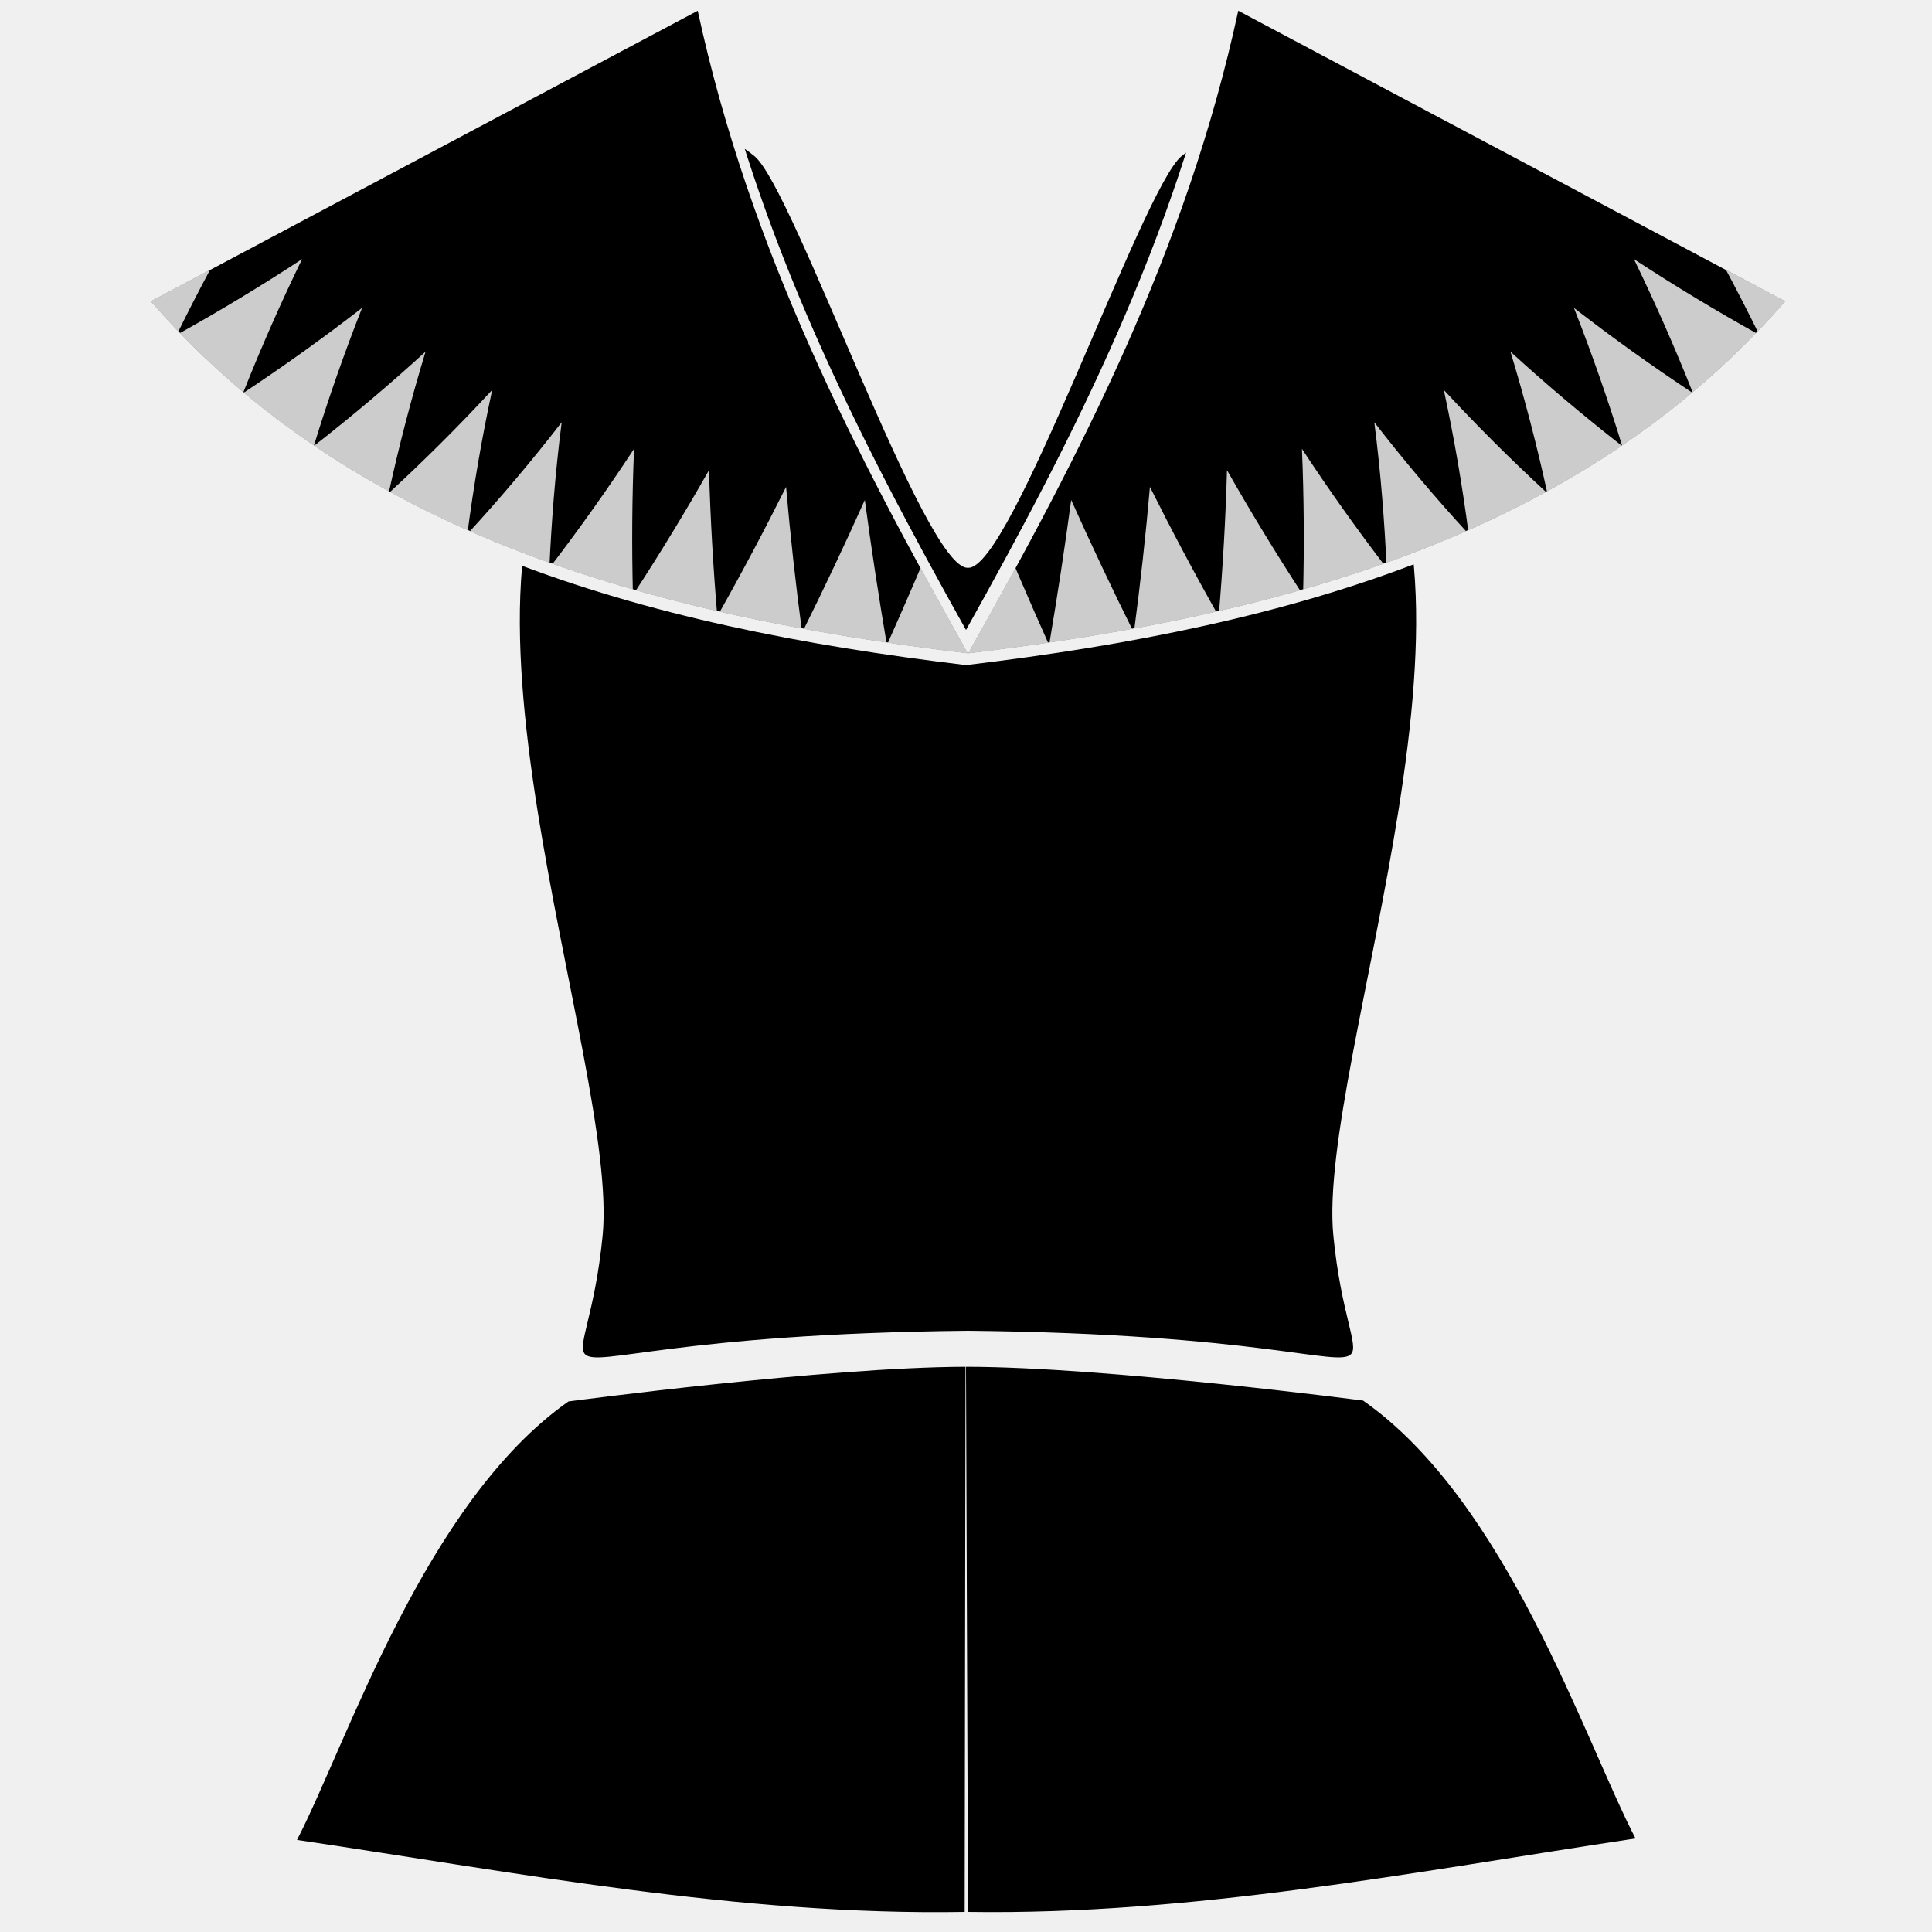
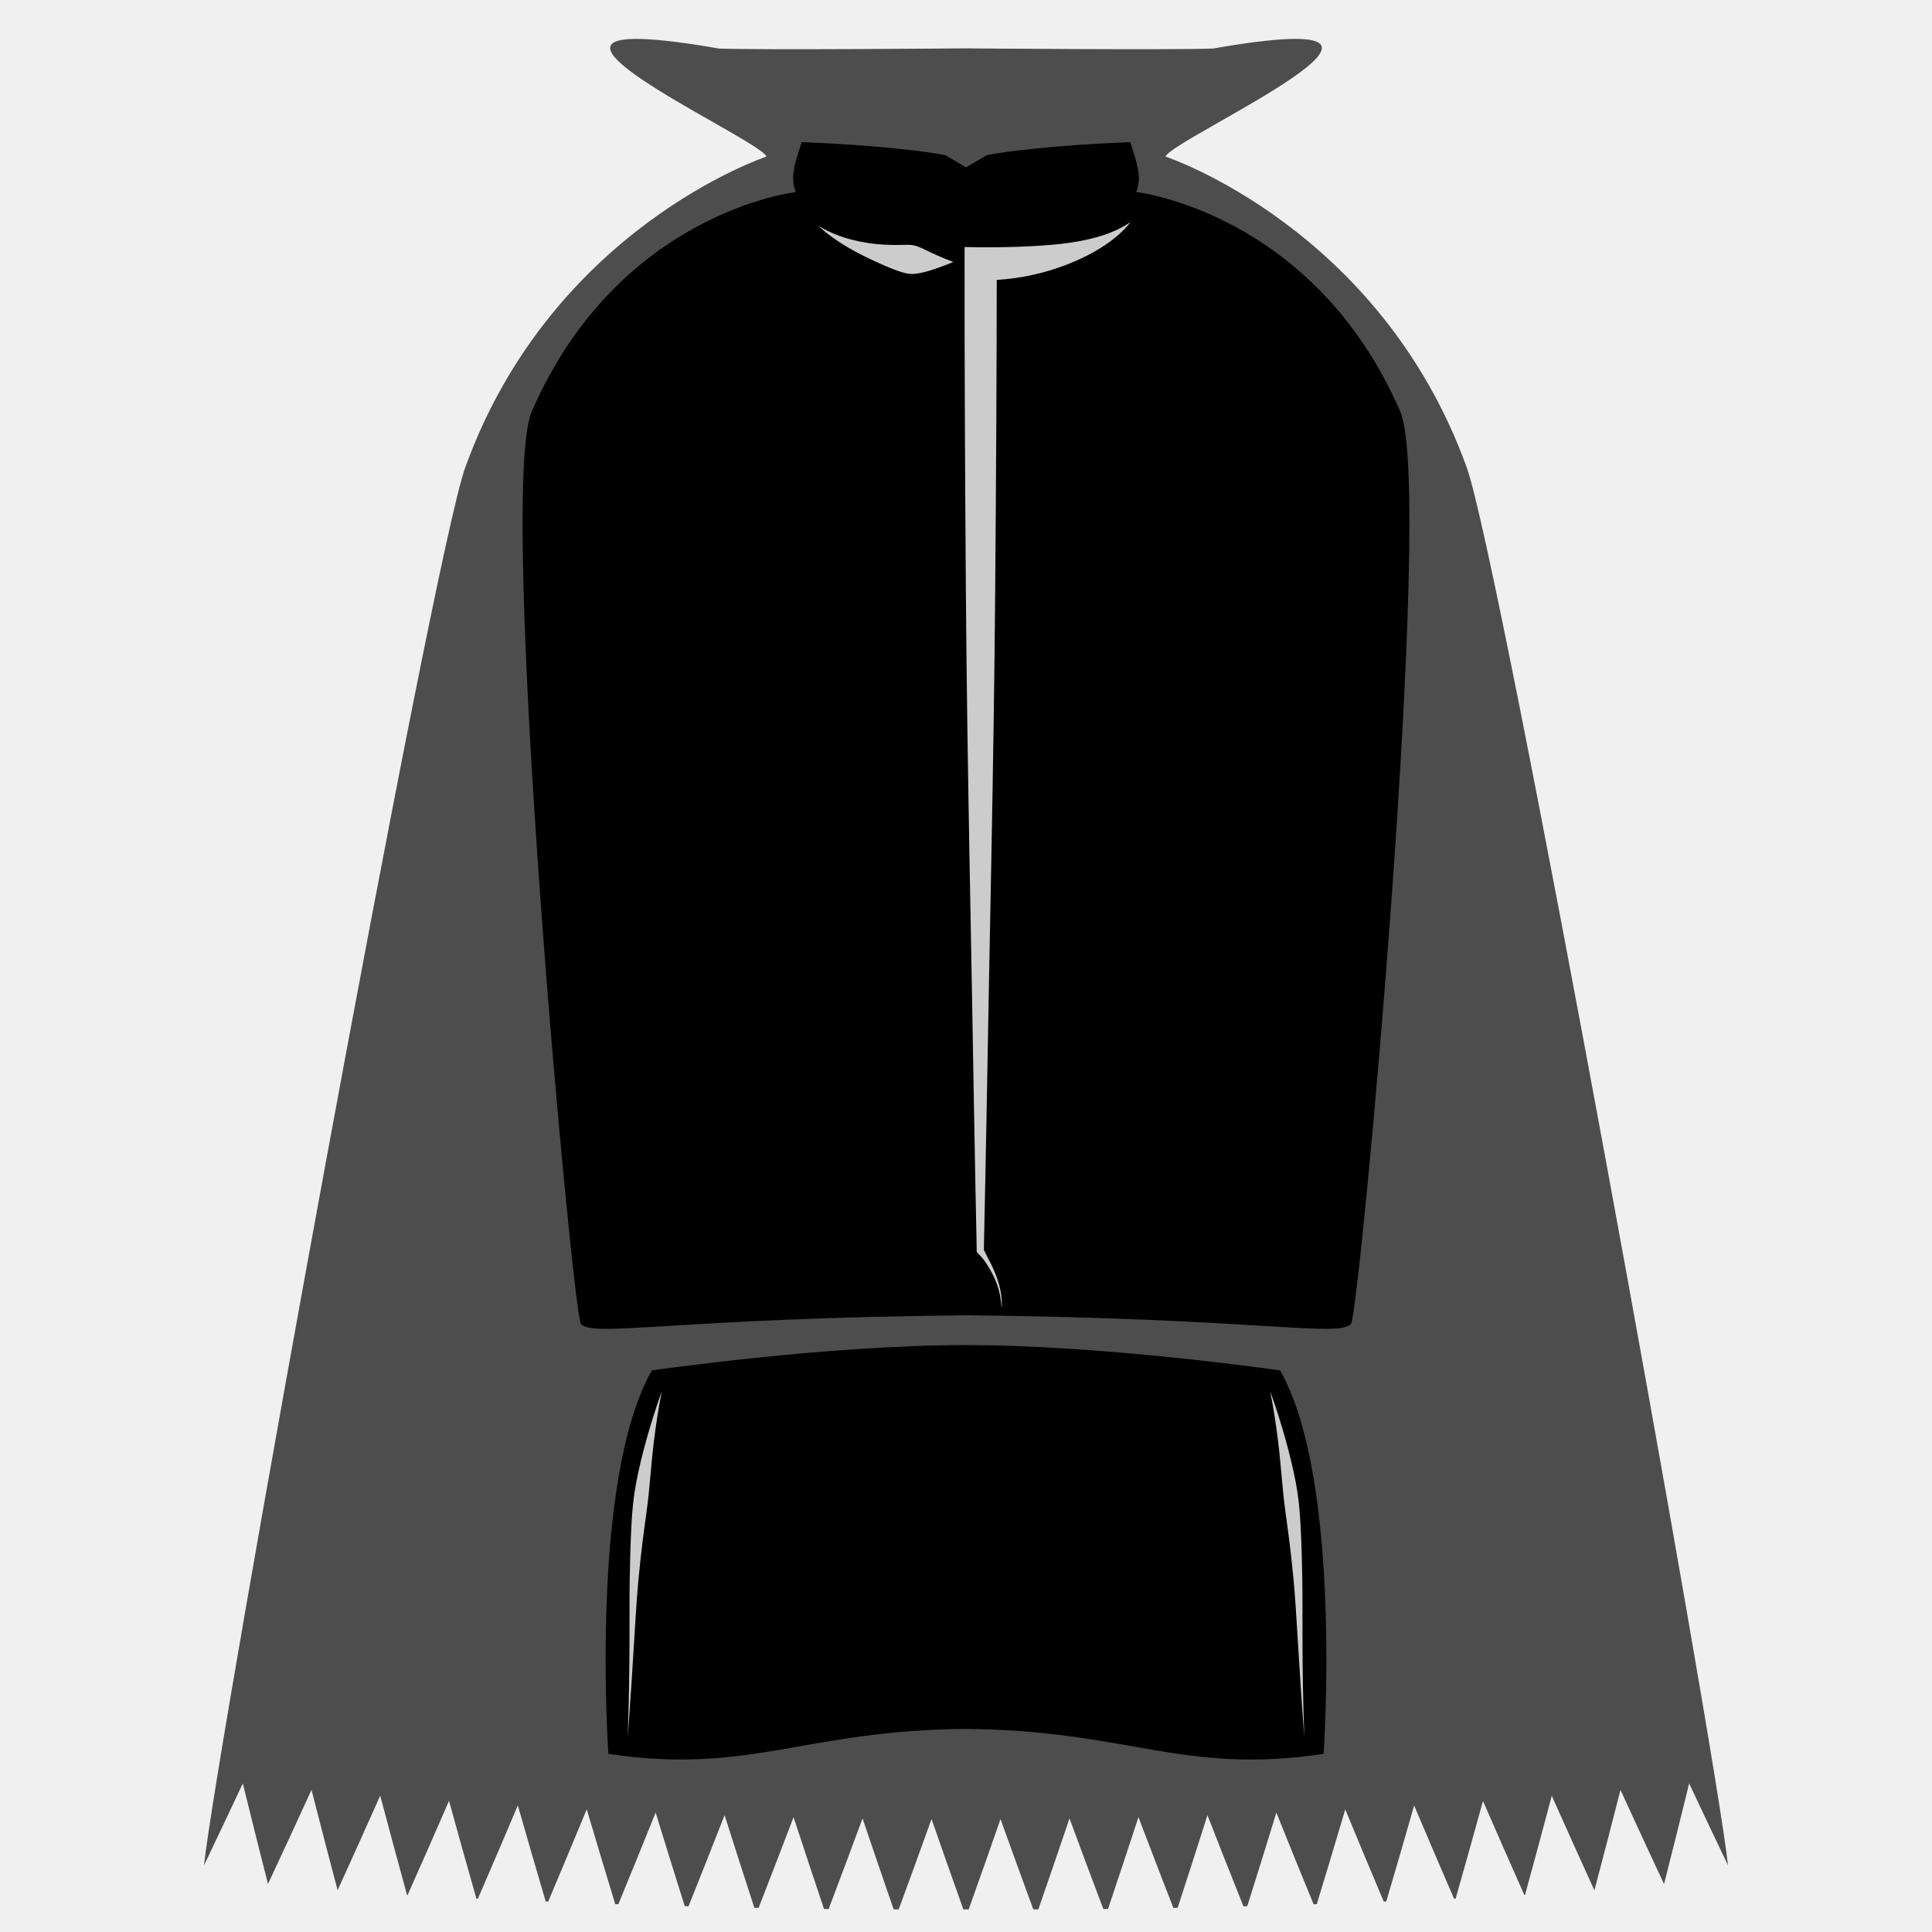
<svg xmlns="http://www.w3.org/2000/svg" xmlns:xlink="http://www.w3.org/1999/xlink" id="svg4689" version="1.1" viewBox="0 0 128 128" height="128" width="128">
  <defs id="defs4683">
    <linearGradient id="linearGradient887">
      <stop style="stop-color:#76d5a3;stop-opacity:1" offset="0" id="stop883" />
      <stop style="stop-color:#3cb215;stop-opacity:1" offset="1" id="stop885" />
    </linearGradient>
    <linearGradient xlink:href="#linearGradient887" id="linearGradient1023" gradientUnits="userSpaceOnUse" x1="25.958" y1="389.59" x2="25.958" y2="422.266" gradientTransform="translate(24.04163,0.3535534)" />
    <linearGradient id="linearGradient903-1">
      <stop style="stop-color:#6f6f6f;stop-opacity:1" offset="0" id="stop899-1" />
      <stop style="stop-color:#494949;stop-opacity:1" offset="1" id="stop901-30" />
    </linearGradient>
    <linearGradient xlink:href="#linearGradient903-1" id="linearGradient905-0" x1="70" y1="360.357" x2="79.121" y2="355" gradientUnits="userSpaceOnUse" />
    <linearGradient id="linearGradient903-4">
      <stop style="stop-color:#0958b8;stop-opacity:1" offset="0" id="stop899-14" />
      <stop style="stop-color:#0a2b8c;stop-opacity:1" offset="1" id="stop901-32" />
    </linearGradient>
    <linearGradient id="linearGradient887-4">
      <stop style="stop-color:#fff1b9;stop-opacity:1" offset="0" id="stop883-0" />
      <stop style="stop-color:#e8d376;stop-opacity:1" offset="1" id="stop885-4" />
    </linearGradient>
    <linearGradient xlink:href="#linearGradient887-4" id="linearGradient1028-4" gradientUnits="userSpaceOnUse" gradientTransform="translate(-89.89519,-137.9233)" x1="-8.886" y1="361.192" x2="-8.886" y2="383.013" />
    <linearGradient gradientTransform="translate(-50,-320)" gradientUnits="userSpaceOnUse" y2="355" x2="79.121" y1="360.357" x1="70" id="linearGradient905-2-8" xlink:href="#linearGradient903-4" />
-     <clipPath clipPathUnits="userSpaceOnUse" id="clipPath1003">
-       <path id="path1005" d="m 34.415,498.903 c 6.098,-10.866 11.899,-21.944 14.75,-35.129 l 29.897,15.892 c -11.009,12.636 -27.084,17.132 -44.647,19.237 z" style="opacity:1;vector-effect:none;fill:#6f6f6f;fill-opacity:1;fill-rule:nonzero;stroke:#000000;stroke-width:0.25;stroke-linecap:round;stroke-linejoin:round;stroke-miterlimit:4;stroke-dasharray:none;stroke-dashoffset:0;stroke-opacity:1;paint-order:normal" />
-     </clipPath>
-     <clipPath clipPathUnits="userSpaceOnUse" id="clipPath1078">
-       <path style="opacity:1;vector-effect:none;fill:#ba3420;fill-opacity:0.586;fill-rule:nonzero;stroke:#ffffff;stroke-width:0.25;stroke-linecap:round;stroke-linejoin:round;stroke-miterlimit:4;stroke-dasharray:none;stroke-dashoffset:0;stroke-opacity:0.934;paint-order:normal" d="m 9.9552727e-7,342.478 v 128 H 128 v -128 z M 49.148,343.23 a 0.625,0.625 0 0 1 0.604,0.492 c 2.744,12.691 8.251,23.433 14.139,33.973 5.887,-10.54 11.394,-21.282 14.139,-33.973 a 0.625,0.625 0 0 1 0.604,-0.492 0.625,0.625 0 0 1 0.301,0.072 l 29.896,15.893 a 0.625,0.625 0 0 1 0.178,0.963 c -11.15,12.798 -27.396,17.327 -45.002,19.441 a 0.625,0.625 0 0 1 -0.043,0.006 0.625,0.625 0 0 1 -0.02,0.002 0.625,0.625 0 0 1 -0.043,0.002 0.625,0.625 0 0 1 -0.039,-0.002 0.625,0.625 0 0 1 -0.023,0 0.625,0.625 0 0 1 -0.021,-0.002 c -0.014,-0.002 -0.027,-0.004 -0.041,-0.006 -17.606,-2.114 -33.852,-6.643 -45.002,-19.441 a 0.625,0.625 0 0 1 0.178,-0.963 l 29.896,-15.893 a 0.625,0.625 0 0 1 0.301,-0.072 z" id="path1080" />
-     </clipPath>
    <clipPath clipPathUnits="userSpaceOnUse" id="clipPath1078-9">
      <path style="opacity:1;vector-effect:none;fill:#ba3420;fill-opacity:0.586;fill-rule:nonzero;stroke:#ffffff;stroke-width:0.25;stroke-linecap:round;stroke-linejoin:round;stroke-miterlimit:4;stroke-dasharray:none;stroke-dashoffset:0;stroke-opacity:0.934;paint-order:normal" d="m 9.9552727e-7,342.478 v 128 H 128 v -128 z M 49.148,343.23 a 0.625,0.625 0 0 1 0.604,0.492 c 2.744,12.691 8.251,23.433 14.139,33.973 5.887,-10.54 11.394,-21.282 14.139,-33.973 a 0.625,0.625 0 0 1 0.604,-0.492 0.625,0.625 0 0 1 0.301,0.072 l 29.896,15.893 a 0.625,0.625 0 0 1 0.178,0.963 c -11.15,12.798 -27.396,17.327 -45.002,19.441 a 0.625,0.625 0 0 1 -0.043,0.006 0.625,0.625 0 0 1 -0.02,0.002 0.625,0.625 0 0 1 -0.043,0.002 0.625,0.625 0 0 1 -0.039,-0.002 0.625,0.625 0 0 1 -0.023,0 0.625,0.625 0 0 1 -0.021,-0.002 c -0.014,-0.002 -0.027,-0.004 -0.041,-0.006 -17.606,-2.114 -33.852,-6.643 -45.002,-19.441 a 0.625,0.625 0 0 1 0.178,-0.963 l 29.896,-15.893 a 0.625,0.625 0 0 1 0.301,-0.072 z" id="path1080-4" />
    </clipPath>
  </defs>
-   <g style="opacity:1" transform="translate(0,-536.7083)" id="layer1">
+   <g style="display:inline;opacity:1" transform="translate(0,-536.7083)" id="layer1">
    <use style="display:inline" x="0" y="0" xlink:href="#use957" id="use959" transform="translate(0,169.7083)" width="100%" height="100%" />
    <use x="0" y="0" xlink:href="#use959" id="use962" transform="matrix(-1,0,0,1,128,0)" width="100%" height="100%" />
  </g>
  <g transform="translate(0,-372)" id="layer4" style="display:inline">
    <use x="0" y="0" xlink:href="#use955" id="use957" width="100%" height="100%" transform="translate(0,5)" />
    <use x="0" y="0" xlink:href="#use953" id="use955" width="100%" height="100%" transform="translate(0,5)" />
    <use x="0" y="0" xlink:href="#use951" id="use953" width="100%" height="100%" transform="translate(0,5)" />
-     <path style="opacity:1;vector-effect:none;fill:#000000;fill-opacity:1;fill-rule:nonzero;stroke:none;stroke-width:0.206;stroke-linecap:round;stroke-linejoin:round;stroke-miterlimit:4;stroke-dasharray:none;stroke-dashoffset:0;stroke-opacity:1;paint-order:normal" d="m 64,415.972 c 15.993,0.161 20.206,2.031 20.92,1.278 0.452,-0.476 -0.541,-2.165 -0.964,-6.472 -0.928,-9.447 10.3,-37.388 0.446,-45.991 -4.857,-4.241 -2.848,-17.805 -8.74,-12.972 -2.154,1.767 -9.304,22.652 -11.663,22.481 m 10e-7,41.676 c -15.993,0.161 -20.206,2.031 -20.92,1.278 -0.452,-0.476 0.541,-2.165 0.964,-6.472 0.928,-9.447 -10.3,-37.388 -0.446,-45.991 4.857,-4.241 2.848,-17.805 8.74,-12.972 2.154,1.767 9.304,22.652 11.663,22.481" id="path5060" transform="matrix(1.212977,0,0,1.212977,-13.49786,-44.39784)" clip-path="url(#clipPath1078)" />
+     <path style="opacity:1;vector-effect:none;fill:#4d4d4d;fill-opacity:1;fill-rule:nonzero;stroke:none;stroke-width:0.25;stroke-linecap:round;stroke-linejoin:round;stroke-miterlimit:4;stroke-dasharray:none;stroke-dashoffset:0;stroke-opacity:1;paint-order:normal" clip-path="none" d="m 42.668,2.588 c -7.943,-0.324 7.723,6.714 8.113,7.786 0,0 -14.214,4.705 -19.955,20.592 -2.212,6.12 -16.464,84.723 -17.311,92.621 0.864,-1.809 1.724,-3.619 2.572,-5.432 0.546,2.223 1.102,4.445 1.668,6.666 0.971,-2.077 1.932,-4.156 2.883,-6.238 0.567,2.218 1.143,4.435 1.73,6.65 0.951,-2.086 1.891,-4.175 2.822,-6.266 0.582,2.194 1.175,4.388 1.777,6.58 0.013,7e-4 0.026,0.001 0.039,0.002 0.924,-2.077 1.838,-4.156 2.742,-6.238 0.595,2.16 1.202,4.32 1.816,6.479 0.034,0.002 0.062,0.004 0.096,0.006 0.893,-2.059 1.775,-4.12 2.648,-6.184 0.606,2.123 1.222,4.246 1.848,6.367 0.054,0.002 0.108,0.004 0.162,0.006 0.86,-2.036 1.713,-4.075 2.555,-6.115 0.62,2.097 1.25,4.191 1.889,6.285 0.068,0.002 0.137,0.004 0.205,0.006 0.832,-2.024 1.657,-4.048 2.471,-6.076 0.633,2.069 1.277,4.137 1.928,6.203 0.084,0.002 0.166,0.006 0.25,0.008 0.805,-2.011 1.604,-4.024 2.391,-6.039 0.648,2.048 1.305,4.095 1.971,6.141 0.095,0.002 0.187,0.004 0.281,0.006 0.78,-2.004 1.554,-4.008 2.316,-6.016 0.663,2.031 1.337,4.058 2.018,6.086 0.101,0.001 0.206,0.003 0.307,0.004 0.757,-2 1.507,-4.001 2.246,-6.004 0.678,2.011 1.366,4.019 2.061,6.027 0.113,3.1e-4 0.222,-2.1e-4 0.334,0 0.733,-1.993 1.46,-3.988 2.176,-5.984 0.694,1.997 1.398,3.993 2.109,5.986 0.055,-5.3e-4 0.119,5.5e-4 0.174,0 0.055,5.5e-4 0.12,-5.3e-4 0.176,0 0.712,-1.993 1.417,-3.988 2.111,-5.984 0.715,1.996 1.44,3.99 2.172,5.982 0.112,-2.1e-4 0.221,3.1e-4 0.334,0 0.696,-2.007 1.386,-4.015 2.064,-6.025 0.738,2.002 1.486,4.003 2.242,6.002 0.102,-0.001 0.207,-0.003 0.309,-0.004 0.681,-2.026 1.354,-4.053 2.018,-6.082 0.761,2.006 1.534,4.01 2.312,6.012 0.096,-0.002 0.189,-0.004 0.285,-0.006 0.666,-2.043 1.325,-4.089 1.973,-6.135 0.786,2.013 1.581,4.024 2.385,6.033 0.085,-0.002 0.169,-0.006 0.254,-0.008 0.651,-2.064 1.295,-4.13 1.928,-6.197 0.812,2.025 1.634,4.049 2.465,6.07 0.07,-0.002 0.143,-0.004 0.213,-0.006 0.638,-2.091 1.267,-4.184 1.887,-6.277 0.84,2.038 1.69,4.073 2.549,6.107 0.056,-0.002 0.11,-0.004 0.166,-0.006 0.625,-2.119 1.242,-4.238 1.848,-6.359 0.872,2.061 1.755,4.12 2.646,6.176 0.036,-0.002 0.065,-0.004 0.102,-0.006 0.614,-2.156 1.218,-4.313 1.812,-6.471 0.904,2.08 1.819,4.156 2.742,6.23 0.014,-7.7e-4 0.029,-0.003 0.043,-0.004 0.601,-2.189 1.192,-4.379 1.773,-6.57 0.932,2.091 1.872,4.178 2.824,6.264 0.586,-2.216 1.163,-4.434 1.729,-6.652 0.952,2.082 1.913,4.16 2.885,6.236 0.565,-2.222 1.12,-4.443 1.664,-6.666 0.849,1.811 1.71,3.619 2.574,5.426 C 113.634,115.664 99.385,37.086 97.174,30.967 91.432,15.08 77.219,10.374 77.219,10.374 77.664,9.149 98.063,0.13 80.369,3.215 77.539,3.323 64,3.204 64,3.204 c 0,0 -13.539,0.119 -16.369,0.012 -2.212,-0.386 -3.828,-0.581 -4.963,-0.627 z" id="path990" transform="translate(0,372)" />
+     <path style="opacity:1;vector-effect:none;fill:#000000;fill-opacity:1;fill-rule:nonzero;stroke:none;stroke-width:0.206;stroke-linecap:round;stroke-linejoin:round;stroke-miterlimit:4;stroke-dasharray:none;stroke-dashoffset:0;stroke-opacity:1;paint-order:normal" d="m 63.891,416.775 c 15.993,0.161 20.315,1.228 21.029,0.475 0.452,-0.476 4.601,-45.438 2.689,-49.839 -4.733,-10.895 -14.424,-11.988 -14.424,-11.988 0.367,-0.84 -0.035,-1.79 -0.318,-2.723 -2.334,0.074 -6.067,0.358 -7.841,0.711 l -1.136,0.664 m 0,62.7 c -15.993,0.161 -20.315,1.228 -21.029,0.475 -0.452,-0.476 -4.601,-45.438 -2.689,-49.839 4.733,-10.895 14.424,-11.988 14.424,-11.988 -0.367,-0.84 0.035,-1.79 0.318,-2.723 2.334,0.074 6.067,0.358 7.841,0.711 l 1.136,0.664" id="path5060" transform="matrix(1.212977,0,0,1.212977,-13.49786,-46.39784)" clip-path="none" />
    <use x="0" y="0" xlink:href="#use949" id="use951" width="100%" height="100%" transform="translate(0,5)" />
    <use x="0" y="0" xlink:href="#path919" id="use949" width="100%" height="100%" transform="translate(0,5)" />
    <path id="path919" d="m 105.456,560.534 c 5.657,-1.319 13.108,-2.896 19.085,-6.187 L 119.591,538.045 c -5.854,2.38 -4.238,1.952 -10.6,4.411 z" style="opacity:1;vector-effect:none;fill:#a0a0a0;fill-opacity:1;fill-rule:nonzero;stroke:#000000;stroke-width:2;stroke-linecap:round;stroke-linejoin:round;stroke-miterlimit:4;stroke-dasharray:none;stroke-dashoffset:0;stroke-opacity:1;paint-order:normal" />
    <g style="opacity:1" transform="translate(-148.7811,-274.6184)" id="layer1-7" />
    <g transform="translate(-148.7811,-109.9101)" id="layer3-0" style="opacity:1" />
    <g transform="translate(-148.7811,-109.9101)" id="layer2-9" style="opacity:1" />
    <circle style="opacity:1;fill:#c18e1c;fill-opacity:1;stroke:#000000;stroke-width:0.25;stroke-linecap:round;stroke-linejoin:round" id="circle2495" cx="-22.037" cy="389.549" r="9.091" />
    <circle r="9.091" cy="413.02" cx="-22.037" id="circle2544" style="opacity:1;fill:#3db217;fill-opacity:1;stroke:#000000;stroke-width:0.25;stroke-linecap:round;stroke-linejoin:round" />
    <circle style="opacity:1;fill:#6f6f6f;fill-opacity:1;stroke:#000000;stroke-width:0.25;stroke-linecap:round;stroke-linejoin:round" id="circle2546" cx="-22.037" cy="436.49" r="9.091" />
    <circle r="9.091" cy="459.961" cx="-22.037" id="circle2548" style="opacity:1;fill:#ba3420;fill-opacity:1;stroke:#000000;stroke-width:0.25;stroke-linecap:round;stroke-linejoin:round" />
    <circle style="opacity:1;vector-effect:none;fill:#0958b8;fill-opacity:1;stroke:#000000;stroke-width:0.025;stroke-linecap:round;stroke-linejoin:round;stroke-miterlimit:4;stroke-dasharray:none;stroke-dashoffset:0;stroke-opacity:1" id="circle2550" cx="-22.037" cy="483.432" r="9.091" />
    <path d="m -38.638,389.388 c 4e-6,5.021 -4.07,9.091 -9.091,9.091 -5.021,0 -9.091,-4.07 -9.091,-9.091 10e-7,-5.021 4.07,-9.091 9.091,-9.091 5.021,0 9.091,4.07 9.091,9.091" style="opacity:1;fill:none;fill-opacity:1;stroke:#000000;stroke-width:5;stroke-linecap:round;stroke-linejoin:round;stroke-miterlimit:4;stroke-dasharray:none" id="circle2495-7" />
    <path d="m -38.638,389.388 c 4e-6,5.021 -4.07,9.091 -9.091,9.091 -5.021,0 -9.091,-4.07 -9.091,-9.091 10e-7,-5.021 4.07,-9.091 9.091,-9.091 5.021,0 9.091,4.07 9.091,9.091" style="opacity:1;fill:none;fill-opacity:1;stroke:#000000;stroke-width:5;stroke-linecap:round;stroke-linejoin:round;stroke-miterlimit:4;stroke-dasharray:none" id="circle2495-7-0" />
    <path transform="translate(3.75,213.7141)" id="path5084" d="m 64,453.154 c 38.303,-2.218 45.495,-32.576 41.182,-59.718 C 102.543,376.822 87.045,364.673 64,364.268 m 0,88.887 C 25.697,450.936 18.506,420.579 22.818,393.436 25.457,376.822 40.955,364.673 64,364.268" style="opacity:1;vector-effect:none;fill:#333333;fill-opacity:1;fill-rule:nonzero;stroke:#333333;stroke-width:1;stroke-linecap:round;stroke-linejoin:round;stroke-miterlimit:4;stroke-dasharray:none;stroke-dashoffset:0;stroke-opacity:1;paint-order:normal" />
    <use x="0" y="0" xlink:href="#use957" id="use964" transform="matrix(-1,0,0,1,128,0)" width="100%" height="100%" />
    <use x="0" y="0" xlink:href="#use955" id="use966" transform="matrix(-1,0,0,1,128,0)" width="100%" height="100%" />
    <use x="0" y="0" xlink:href="#use953" id="use968" transform="matrix(-1,0,0,1,128,0)" width="100%" height="100%" />
    <use x="0" y="0" xlink:href="#use951" id="use970" transform="matrix(-1,0,0,1,128,0)" width="100%" height="100%" />
    <use x="0" y="0" xlink:href="#use949" id="use972" transform="matrix(-1,0,0,1,128,0)" width="100%" height="100%" />
    <use x="0" y="0" xlink:href="#path919" id="use974" transform="matrix(-1,0,0,1,128,0)" width="100%" height="100%" />
    <path style="opacity:1;vector-effect:none;fill:#3a3a3a;fill-opacity:1;fill-rule:nonzero;stroke:#000000;stroke-width:0.25;stroke-linecap:round;stroke-linejoin:round;stroke-miterlimit:4;stroke-dasharray:none;stroke-dashoffset:0;stroke-opacity:1;paint-order:normal" d="m -9.544,510.407 2.259,-6.475 2.259,6.475 z" id="path956" />
    <path style="opacity:1;vector-effect:none;fill:#3a3a3a;fill-opacity:1;fill-rule:nonzero;stroke:#000000;stroke-width:0.25;stroke-linecap:round;stroke-linejoin:round;stroke-miterlimit:4;stroke-dasharray:none;stroke-dashoffset:0;stroke-opacity:1;paint-order:normal" d="m 47.207,490.998 c 1.104,-2.006 2.205,-4.014 3.298,-6.027 0.407,2.252 0.821,4.506 1.25,6.759 -1.522,-0.238 -3.037,-0.484 -4.547,-0.733 z m 4.547,0.733 c 1.093,-2.016 2.176,-4.036 3.241,-6.062 0.429,2.248 0.874,4.496 1.342,6.742 -1.534,-0.214 -3.061,-0.443 -4.583,-0.68 z m 4.583,0.68 c 1.066,-2.032 2.113,-4.071 3.133,-6.116 0.468,2.238 0.961,4.474 1.486,6.708 -1.546,-0.178 -3.085,-0.377 -4.619,-0.591 z m 4.619,0.591 c 1.021,-2.055 2.015,-4.118 2.973,-6.189 0.525,2.222 1.084,4.44 1.682,6.655 -1.558,-0.13 -3.11,-0.287 -4.655,-0.465 z m 4.655,0.465 c 0.959,-2.084 1.882,-4.177 2.761,-6.281 0.599,2.2 1.24,4.395 1.93,6.583 -1.57,-0.07 -3.134,-0.173 -4.692,-0.303 z m 4.692,0.303 c 0.88,-2.119 1.715,-4.249 2.498,-6.391 0.513,1.613 1.054,3.222 1.625,4.827 0.198,0.556 0.401,1.112 0.608,1.667 -0.204,6.7e-4 -0.409,5.9e-4 -0.613,-2.5e-4 -1.377,-0.006 -2.75,-0.042 -4.118,-0.103 z m 4.73,0.103 c 0.785,-2.161 1.509,-4.335 2.171,-6.518 0.803,2.134 1.667,4.257 2.594,6.364 -1.588,0.098 -3.177,0.149 -4.764,0.154 z m 4.764,-0.154 c 0.661,-2.205 1.258,-4.418 1.789,-6.636 0.925,2.084 1.914,4.152 2.966,6.198 -1.581,0.194 -3.167,0.339 -4.755,0.437 z m 4.755,-0.437 c 0.528,-2.241 0.99,-4.485 1.382,-6.728 1.049,2.023 2.163,4.023 3.343,5.998 -1.568,0.294 -3.144,0.537 -4.725,0.731 z m 4.725,-0.731 c 0.388,-2.268 0.705,-4.535 0.951,-6.797 1.175,1.95 2.415,3.872 3.723,5.762 -1.547,0.397 -3.106,0.741 -4.674,1.035 z m 4.674,-1.035 c 0.239,-2.287 0.405,-4.568 0.494,-6.84 1.301,1.865 2.67,3.697 4.107,5.492 -1.52,0.503 -3.055,0.952 -4.602,1.348 z m 4.602,-1.348 c 0.082,-2.298 0.087,-4.585 0.013,-6.859 1.429,1.769 2.927,3.499 4.495,5.187 -1.485,0.613 -2.989,1.169 -4.509,1.672 z" id="path967" transform="translate(-3.107233,26.08991)" />
-     <g id="g1013" transform="matrix(1.212977,0,0,1.212977,-13.49786,-80.05989)" style="stroke-width:0.824">
-       <path style="opacity:1;vector-effect:none;fill:#000000;fill-opacity:1;fill-rule:nonzero;stroke:none;stroke-width:0.206;stroke-linecap:round;stroke-linejoin:round;stroke-miterlimit:4;stroke-dasharray:none;stroke-dashoffset:0;stroke-opacity:1;paint-order:normal" id="path954" d="m 78.762,373.273 c -2.851,13.168 -8.643,24.234 -14.732,35.086 17.542,-2.105 33.593,-6.6 44.592,-19.213 z" />
-       <path clip-path="url(#clipPath1003)" style="opacity:1;vector-effect:none;fill:#cccccc;fill-opacity:1;fill-rule:nonzero;stroke:none;stroke-width:0.206;stroke-linecap:round;stroke-linejoin:round;stroke-miterlimit:4;stroke-dasharray:none;stroke-dashoffset:0;stroke-opacity:1;paint-order:normal" d="m 34.238,498.951 c 0.511,-2.619 0.996,-5.244 1.444,-7.873 1.018,2.462 2.069,4.918 3.163,7.362 -1.541,0.196 -3.078,0.363 -4.607,0.511 z m 4.607,-0.511 c 0.447,-2.64 0.852,-5.282 1.206,-7.922 1.092,2.431 2.231,4.847 3.424,7.243 -1.545,0.26 -3.09,0.483 -4.631,0.679 z m 4.631,-0.679 c 0.351,-2.656 0.647,-5.309 0.876,-7.956 1.19,2.379 2.439,4.734 3.755,7.061 -1.541,0.34 -3.087,0.635 -4.632,0.895 z m 4.632,-0.895 c 0.225,-2.667 0.379,-5.327 0.453,-7.976 1.311,2.306 2.693,4.58 4.156,6.817 -1.53,0.436 -3.068,0.819 -4.609,1.159 z m 4.609,-1.159 c 0.067,-2.673 0.05,-5.334 -0.062,-7.981 1.455,2.212 2.994,4.384 4.627,6.51 -1.511,0.548 -3.034,1.035 -4.565,1.471 z m 4.565,-1.471 c -0.057,-1.258 -0.136,-2.513 -0.237,-3.763 -0.114,-1.408 -0.26,-2.808 -0.437,-4.199 1.622,2.096 3.343,4.133 5.154,6.106 -1.12,0.523 -2.259,1.01 -3.416,1.46 -0.354,0.136 -0.709,0.268 -1.065,0.396 z m 4.48,-1.856 c -0.347,-2.658 -0.801,-5.283 -1.358,-7.871 1.797,1.945 3.685,3.826 5.655,5.64 -1.399,0.802 -2.832,1.548 -4.297,2.232 z m 4.297,-2.232 c -0.572,-2.616 -1.245,-5.195 -2.015,-7.73 1.955,1.787 3.992,3.507 6.105,5.156 -1.327,0.912 -2.691,1.772 -4.09,2.574 z m 4.09,-2.574 c -0.786,-2.561 -1.667,-5.078 -2.638,-7.547 2.096,1.624 4.265,3.177 6.502,4.656 -1.249,1.014 -2.538,1.979 -3.865,2.891 z m 3.865,-2.891 c -0.989,-2.492 -2.066,-4.934 -3.226,-7.321 2.219,1.456 4.503,2.836 6.848,4.138 -1.165,1.107 -2.373,2.169 -3.622,3.183 z m 3.622,-3.183 c -1.18,-2.408 -2.442,-4.761 -3.78,-7.052 2.325,1.281 4.707,2.483 7.142,3.603 -1.075,1.191 -2.197,2.342 -3.362,3.449 z" id="path996" transform="translate(29.58479,-90.52368)" />
-     </g>
-     <rect style="opacity:1;vector-effect:none;fill:#000000;fill-opacity:1;fill-rule:nonzero;stroke:none;stroke-width:0.25;stroke-linecap:round;stroke-linejoin:round;stroke-miterlimit:4;stroke-dasharray:none;stroke-dashoffset:0;stroke-opacity:1;paint-order:normal" id="rect1015" width="128" height="5" x="0" y="351" />
-     <use x="0" y="0" xlink:href="#g1013" id="use1017" width="100%" height="100%" transform="matrix(-1,0,0,1,128.2653,8.0943828e-8)" style="stroke-width:0.824" />
-     <path clip-path="none" transform="matrix(1.212977,0,0,1.212977,-13.50497,7.755649)" id="path1082" d="m 64.006,404.718 c 12.322,0.184 24.36,-2.192 36.459,-4.01 -2.798,-5.394 -7.019,-18.416 -14.878,-23.918 0,0 -14.091,-1.846 -21.691,-1.846 m -0.072,29.774 c -12.322,0.211 -24.364,-2.139 -36.468,-3.931 2.786,-5.4 6.979,-18.431 14.826,-23.95 0,0 14.087,-1.877 21.687,-1.893" style="opacity:1;vector-effect:none;fill:#000000;fill-opacity:1;fill-rule:nonzero;stroke:none;stroke-width:0.206;stroke-linecap:round;stroke-linejoin:round;stroke-miterlimit:4;stroke-dasharray:none;stroke-dashoffset:0;stroke-opacity:1;paint-order:normal" />
+     <path transform="matrix(1.212977,0,0,1.212977,-106.8512,-68.60875)" id="path996" d="m 34.238,498.951 c 0.47,-2.62 1.108,-5.226 1.871,-7.815 0.979,2.516 1.82,5.058 2.563,7.619 -1.508,-0.009 -2.987,0.044 -4.434,0.195 z m 4.434,-0.195 c 0.765,-2.552 1.642,-5.09 2.591,-7.614 0.743,2.59 1.401,5.193 2.012,7.798 -1.56,-0.102 -3.096,-0.175 -4.604,-0.184 z m 4.604,0.184 c 0.912,-2.407 1.877,-4.804 2.86,-7.189 0.039,-0.096 0.079,-0.192 0.118,-0.287 0.611,2.615 1.188,5.233 1.772,7.852 -0.836,-0.072 -1.663,-0.145 -2.484,-0.212 -0.761,-0.059 -1.516,-0.115 -2.266,-0.164 z m 4.75,0.376 c 1.025,-2.479 2.056,-4.959 3.052,-7.445 0.584,2.614 1.191,5.225 1.861,7.83 -1.667,-0.105 -3.304,-0.245 -4.913,-0.385 z m 4.913,0.385 c 0.996,-2.499 1.943,-5.01 2.799,-7.537 0.584,2.244 1.226,4.481 1.957,6.707 0.11,0.335 0.223,0.671 0.338,1.006 -0.114,-2.3e-4 -0.227,-8.7e-4 -0.341,-0.002 -1.611,-0.008 -3.194,-0.076 -4.752,-0.174 z m 5.093,0.176 c 0.86,-2.557 1.606,-5.147 2.193,-7.747 0.877,2.518 1.896,5.007 3.095,7.436 -1.78,0.222 -3.55,0.314 -5.288,0.311 z m 5.288,-0.311 c 0.581,-2.651 0.988,-5.308 1.178,-7.947 1.187,2.369 2.564,4.666 4.167,6.858 -1.776,0.515 -3.566,0.867 -5.345,1.089 z m 5.345,-1.089 c 0.111,-1.749 0.125,-3.489 0.029,-5.213 -0.053,-0.943 -0.139,-1.878 -0.257,-2.804 1.583,2.119 3.4,4.095 5.414,5.918 -1.114,0.587 -2.272,1.106 -3.47,1.548 -0.57,0.202 -1.143,0.385 -1.717,0.552 z m 5.187,-2.099 c -0.369,-2.691 -0.983,-5.303 -1.811,-7.818 1.976,1.757 4.138,3.358 6.448,4.795 -1.442,1.139 -2.992,2.156 -4.638,3.024 z m 4.638,-3.024 c -0.869,-2.575 -1.941,-5.044 -3.185,-7.391 2.266,1.384 4.669,2.601 7.173,3.64 -1.213,1.352 -2.547,2.612 -3.989,3.75 z" style="opacity:1;vector-effect:none;fill:#cccccc;fill-opacity:1;fill-rule:nonzero;stroke:none;stroke-width:0.206;stroke-linecap:round;stroke-linejoin:round;stroke-miterlimit:4;stroke-dasharray:none;stroke-dashoffset:0;stroke-opacity:1;paint-order:normal" clip-path="none" />
+     <rect style="opacity:1;vector-effect:none;fill:#000000;fill-opacity:1;fill-rule:nonzero;stroke:none;stroke-width:0.25;stroke-linecap:round;stroke-linejoin:round;stroke-miterlimit:4;stroke-dasharray:none;stroke-dashoffset:0;stroke-opacity:1;paint-order:normal" id="rect1015" width="128" height="5" x="-128" y="351" transform="scale(-1,1)" />
+     <path clip-path="none" transform="matrix(1.212977,0,0,1.212977,-13.50497,5.755649)" id="path1082" d="m 63.896,396.372 c 8.84,0.067 11.82,2.521 19.532,1.362 0,0 1.052,-14.927 -2.375,-20.944 0,0 -9.557,-1.383 -17.157,-1.383 m 0,20.964 c -8.84,0.067 -11.82,2.521 -19.532,1.362 0,0 -1.052,-14.927 2.375,-20.944 0,0 9.557,-1.383 17.157,-1.383" style="opacity:1;vector-effect:none;fill:#000000;fill-opacity:1;fill-rule:nonzero;stroke:none;stroke-width:0.206;stroke-linecap:round;stroke-linejoin:round;stroke-miterlimit:4;stroke-dasharray:none;stroke-dashoffset:0;stroke-opacity:1;paint-order:normal" />
+     <use x="0" y="0" xlink:href="#path996" id="use1043" transform="matrix(-1,0,0,1,-68.56013,-16.61497)" width="100%" height="100%" />
  </g>
-   <g transform="translate(0,-372)" id="layer5" style="display:inline" />
+   <g transform="translate(0,-372)" id="layer5" style="display:inline">
+     <path style="display:inline;opacity:1;vector-effect:none;fill:#cccccc;fill-opacity:1;fill-rule:nonzero;stroke:none;stroke-width:2.034;stroke-linecap:round;stroke-linejoin:round;stroke-miterlimit:4;stroke-dasharray:none;stroke-dashoffset:0;stroke-opacity:1;paint-order:normal" d="m 75.284,386.495 c -0.672,0.457 -1.444,0.755 -2.129,0.955 -0.89,0.26 -1.804,0.404 -2.582,0.492 -1.549,0.176 -3.857,0.245 -5.523,0.233 -0.368,-0.003 -0.737,-0.01 -1.105,-0.021 0,0 -9.86e-4,1.12 -9.86e-4,1.12 -0.003,6.152 0.026,13.19 0.091,21.86 0.088,11.658 0.374,23.302 0.566,34.952 0.048,2.923 0.118,5.845 0.175,8.767 0,0 0.002,0.1 0.002,0.1 0.015,0.014 0.03,0.029 0.045,0.043 0.202,0.197 0.379,0.39 0.519,0.589 0.51,0.724 0.775,1.33 0.919,1.814 0.092,0.308 0.135,0.566 0.162,0.775 0.011,0.087 0.023,0.19 0.034,0.277 0.01,0.08 0.021,0.148 0.037,0.203 -0.002,-0.056 -0.002,-0.126 -0.003,-0.206 -0.001,-0.081 -0.003,-0.174 -0.009,-0.28 -0.013,-0.213 -0.043,-0.477 -0.116,-0.797 -0.116,-0.502 -0.34,-1.142 -0.781,-1.938 -0.106,-0.192 -0.21,-0.403 -0.323,-0.629 0.059,-2.906 0.131,-5.812 0.181,-8.719 0.201,-11.65 0.496,-23.294 0.593,-34.952 0.068,-8.172 0.102,-14.894 0.107,-20.791 1.681,-0.101 3.276,-0.452 4.772,-1.013 0.795,-0.298 1.698,-0.709 2.535,-1.244 0.65,-0.415 1.324,-0.946 1.837,-1.592 z" id="path1045" transform="matrix(0.969756,0,0,0.9968153,1.89411,1.446544)" />
+     <path transform="matrix(-0.969756,0,0,0.9968153,125.8588,1.259044)" id="path1050" d="m 73.866,386.933 c -1.432,0.878 -3.152,1.143 -4.042,1.221 -1.408,0.123 -1.969,-0.021 -2.486,0.083 -0.517,0.104 -0.976,0.472 -2.683,1.101 1.612,0.642 2.432,0.82 2.917,0.793 0.475,-0.026 1.234,-0.295 2.542,-0.886 0.823,-0.372 2.57,-1.196 3.751,-2.312 z" style="display:inline;opacity:1;vector-effect:none;fill:#cccccc;fill-opacity:1;fill-rule:nonzero;stroke:none;stroke-width:2.034;stroke-linecap:round;stroke-linejoin:round;stroke-miterlimit:4;stroke-dasharray:none;stroke-dashoffset:0;stroke-opacity:1;paint-order:normal" />
+     <path style="display:inline;opacity:1;vector-effect:none;fill:#cccccc;fill-opacity:1;fill-rule:nonzero;stroke:none;stroke-width:2.034;stroke-linecap:round;stroke-linejoin:round;stroke-miterlimit:4;stroke-dasharray:none;stroke-dashoffset:0;stroke-opacity:1;paint-order:normal" d="m 94.373,402.761 c -0.182,-4.936 -0.098,-8.139 -0.135,-10.377 -0.036,-2.16 -0.1,-3.573 -0.171,-4.462 -0.074,-0.926 -0.183,-1.694 -0.422,-2.764 -0.195,-0.87 -0.696,-2.901 -1.601,-5.353 0.509,2.481 0.692,4.691 0.765,5.485 0.115,1.247 0.156,1.657 0.306,2.736 0.116,0.835 0.335,2.286 0.534,4.391 0.21,2.217 0.337,5.42 0.724,10.345 z" id="path1054" transform="matrix(-0.969756,0,0,0.9968153,133.1067,85.58153)" />
+     <path transform="matrix(0.969756,0,0,0.9968153,-5.10665,85.58153)" id="path1060" d="m 94.373,402.761 c -0.182,-4.936 -0.098,-8.139 -0.135,-10.377 -0.036,-2.16 -0.1,-3.573 -0.171,-4.462 -0.074,-0.926 -0.183,-1.694 -0.422,-2.764 -0.195,-0.87 -0.696,-2.901 -1.601,-5.353 0.509,2.481 0.692,4.691 0.765,5.485 0.115,1.247 0.156,1.657 0.306,2.736 0.116,0.835 0.335,2.286 0.534,4.391 0.21,2.217 0.337,5.42 0.724,10.345 z" style="display:inline;opacity:1;vector-effect:none;fill:#cccccc;fill-opacity:1;fill-rule:nonzero;stroke:none;stroke-width:2.034;stroke-linecap:round;stroke-linejoin:round;stroke-miterlimit:4;stroke-dasharray:none;stroke-dashoffset:0;stroke-opacity:1;paint-order:normal" />
+   </g>
  <g transform="translate(0,-372)" id="layer3" style="display:none" />
  <g transform="translate(0,-372)" id="layer2" />
</svg>
